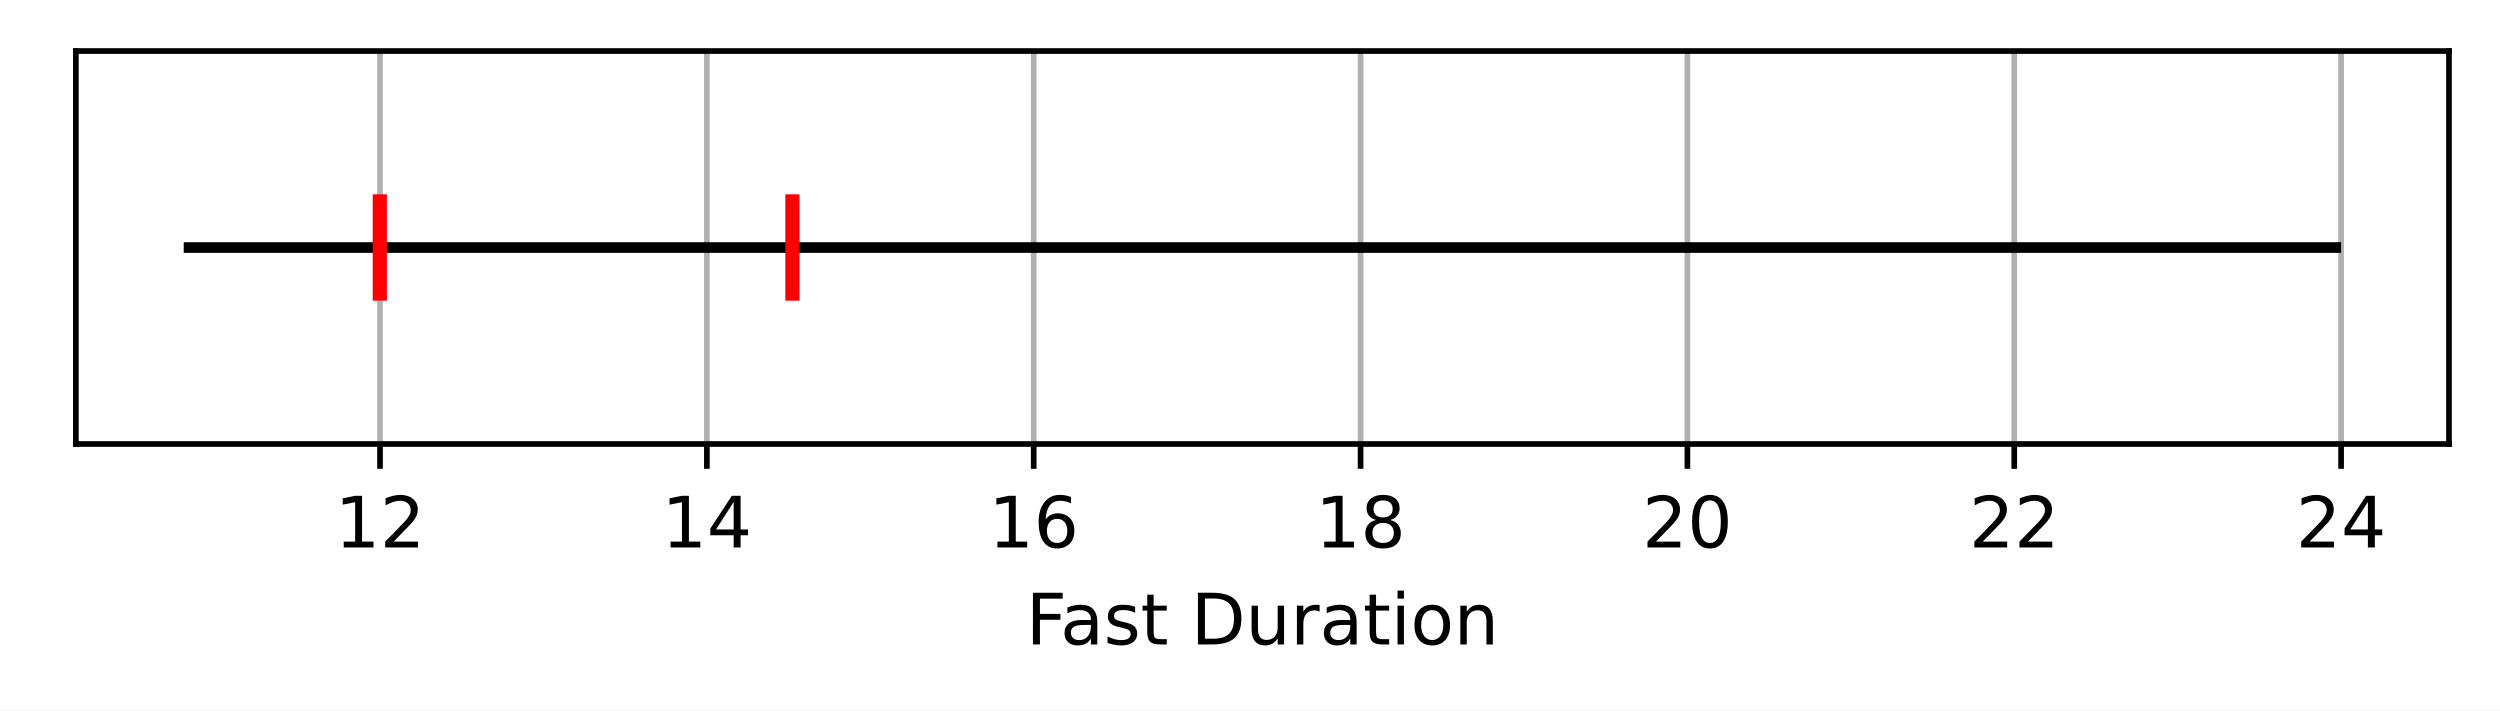
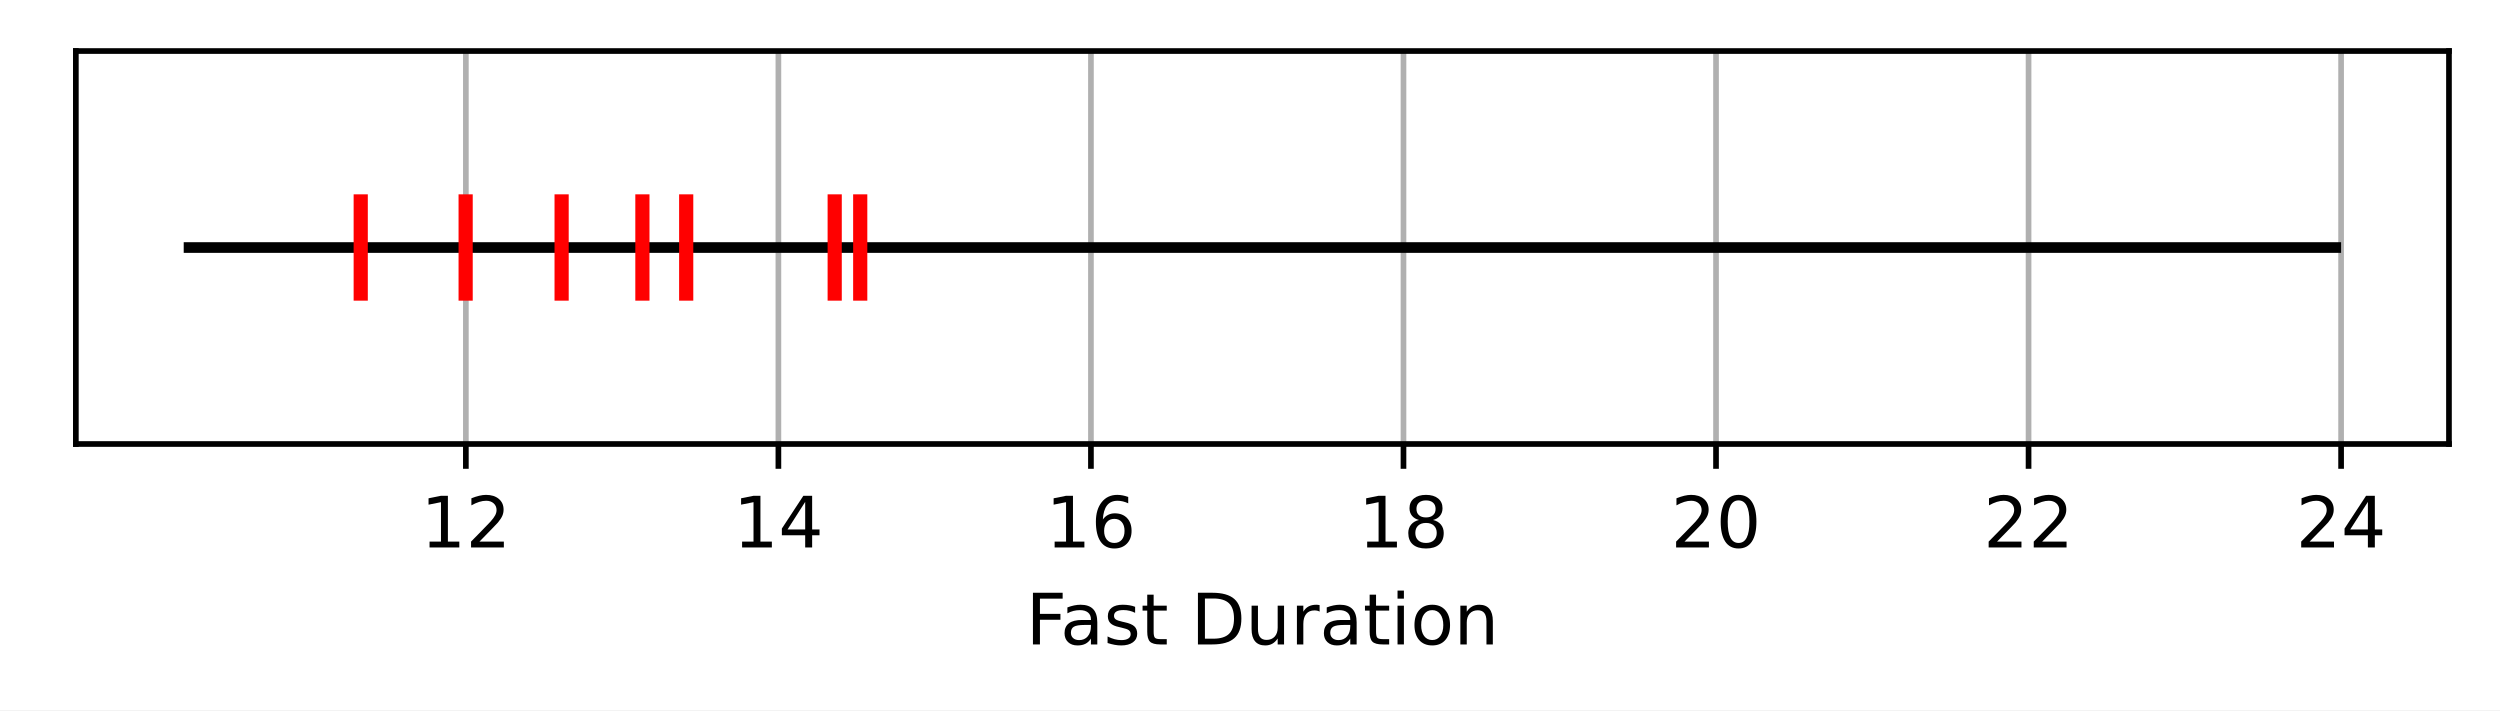
<svg xmlns="http://www.w3.org/2000/svg" xmlns:xlink="http://www.w3.org/1999/xlink" width="352.7pt" height="100.196pt" viewBox="0 0 352.7 100.196" version="1.1">
  <defs>
    <style type="text/css">*{stroke-linejoin: round; stroke-linecap: butt}</style>
  </defs>
  <g id="figure_1">
    <g id="patch_1">
      <path d="M 0 100.196  L 352.7 100.196  L 352.7 0  L 0 0  z " style="fill: #ffffff" />
    </g>
    <g id="axes_1">
      <g id="patch_2">
        <path d="M 10.7 62.64  L 345.5 62.64  L 345.5 7.2  L 10.7 7.2  z " style="fill: #ffffff" />
      </g>
      <g id="matplotlib.axis_1">
        <g id="xtick_1">
          <g id="line2d_1">
-             <path d="M 53.614 62.64  L 53.614 7.2  " clip-path="url(#pcc1a01a0b0)" style="fill: none; stroke: #b0b0b0; stroke-width: 0.8; stroke-linecap: square" />
+             <path d="M 65.723 62.64  L 65.723 7.2  " clip-path="url(#p0d429d226b)" style="fill: none; stroke: #b0b0b0; stroke-width: 0.8; stroke-linecap: square" />
          </g>
          <g id="line2d_2">
            <defs>
-               <path id="m5a85ec50d9" d="M 0 0  L 0 3.5  " style="stroke: #000000; stroke-width: 0.8" />
+               <path id="medee580048" d="M 0 0  L 0 3.5  " style="stroke: #000000; stroke-width: 0.8" />
            </defs>
            <g>
-               <use xlink:href="#m5a85ec50d9" x="53.614" y="62.64" style="stroke: #000000; stroke-width: 0.8" />
+               <use xlink:href="#medee580048" x="65.723" y="62.64" style="stroke: #000000; stroke-width: 0.8" />
            </g>
          </g>
          <g id="text_1">
-             <g transform="translate(47.2513 77.23844)scale(0.1 -0.1)">
+             <g transform="translate(59.36073 77.23844)scale(0.1 -0.1)">
              <defs>
                <path id="DejaVuSans-31" d="M 794 531  L 1825 531  L 1825 4091  L 703 3866  L 703 4441  L 1819 4666  L 2450 4666  L 2450 531  L 3481 531  L 3481 0  L 794 0  L 794 531  z " transform="scale(0.015625)" />
                <path id="DejaVuSans-32" d="M 1228 531  L 3431 531  L 3431 0  L 469 0  L 469 531  Q 828 903 1448 1529  Q 2069 2156 2228 2338  Q 2531 2678 2651 2914  Q 2772 3150 2772 3378  Q 2772 3750 2511 3984  Q 2250 4219 1831 4219  Q 1534 4219 1204 4116  Q 875 4013 500 3803  L 500 4441  Q 881 4594 1212 4672  Q 1544 4750 1819 4750  Q 2544 4750 2975 4387  Q 3406 4025 3406 3419  Q 3406 3131 3298 2873  Q 3191 2616 2906 2266  Q 2828 2175 2409 1742  Q 1991 1309 1228 531  z " transform="scale(0.015625)" />
              </defs>
              <use xlink:href="#DejaVuSans-31" />
              <use xlink:href="#DejaVuSans-32" x="63.623" />
            </g>
          </g>
        </g>
        <g id="xtick_2">
          <g id="line2d_3">
-             <path d="M 99.725 62.64  L 99.725 7.2  " clip-path="url(#pcc1a01a0b0)" style="fill: none; stroke: #b0b0b0; stroke-width: 0.8; stroke-linecap: square" />
+             <path d="M 109.816 62.64  L 109.816 7.2  " clip-path="url(#p0d429d226b)" style="fill: none; stroke: #b0b0b0; stroke-width: 0.8; stroke-linecap: square" />
          </g>
          <g id="line2d_4">
            <g>
-               <use xlink:href="#m5a85ec50d9" x="99.725" y="62.64" style="stroke: #000000; stroke-width: 0.8" />
+               <use xlink:href="#medee580048" x="109.816" y="62.64" style="stroke: #000000; stroke-width: 0.8" />
            </g>
          </g>
          <g id="text_2">
-             <g transform="translate(93.36263 77.23844)scale(0.1 -0.1)">
+             <g transform="translate(103.4538 77.23844)scale(0.1 -0.1)">
              <defs>
                <path id="DejaVuSans-34" d="M 2419 4116  L 825 1625  L 2419 1625  L 2419 4116  z M 2253 4666  L 3047 4666  L 3047 1625  L 3713 1625  L 3713 1100  L 3047 1100  L 3047 0  L 2419 0  L 2419 1100  L 313 1100  L 313 1709  L 2253 4666  z " transform="scale(0.015625)" />
              </defs>
              <use xlink:href="#DejaVuSans-31" />
              <use xlink:href="#DejaVuSans-34" x="63.623" />
            </g>
          </g>
        </g>
        <g id="xtick_3">
          <g id="line2d_5">
-             <path d="M 145.836 62.64  L 145.836 7.2  " clip-path="url(#pcc1a01a0b0)" style="fill: none; stroke: #b0b0b0; stroke-width: 0.8; stroke-linecap: square" />
+             <path d="M 153.909 62.64  L 153.909 7.2  " clip-path="url(#p0d429d226b)" style="fill: none; stroke: #b0b0b0; stroke-width: 0.8; stroke-linecap: square" />
          </g>
          <g id="line2d_6">
            <g>
-               <use xlink:href="#m5a85ec50d9" x="145.836" y="62.64" style="stroke: #000000; stroke-width: 0.8" />
+               <use xlink:href="#medee580048" x="153.909" y="62.64" style="stroke: #000000; stroke-width: 0.8" />
            </g>
          </g>
          <g id="text_3">
-             <g transform="translate(139.474 77.23844)scale(0.1 -0.1)">
+             <g transform="translate(147.5469 77.23844)scale(0.1 -0.1)">
              <defs>
                <path id="DejaVuSans-36" d="M 2113 2584  Q 1688 2584 1439 2293  Q 1191 2003 1191 1497  Q 1191 994 1439 701  Q 1688 409 2113 409  Q 2538 409 2786 701  Q 3034 994 3034 1497  Q 3034 2003 2786 2293  Q 2538 2584 2113 2584  z M 3366 4563  L 3366 3988  Q 3128 4100 2886 4159  Q 2644 4219 2406 4219  Q 1781 4219 1451 3797  Q 1122 3375 1075 2522  Q 1259 2794 1537 2939  Q 1816 3084 2150 3084  Q 2853 3084 3261 2657  Q 3669 2231 3669 1497  Q 3669 778 3244 343  Q 2819 -91 2113 -91  Q 1303 -91 875 529  Q 447 1150 447 2328  Q 447 3434 972 4092  Q 1497 4750 2381 4750  Q 2619 4750 2861 4703  Q 3103 4656 3366 4563  z " transform="scale(0.015625)" />
              </defs>
              <use xlink:href="#DejaVuSans-31" />
              <use xlink:href="#DejaVuSans-36" x="63.623" />
            </g>
          </g>
        </g>
        <g id="xtick_4">
          <g id="line2d_7">
-             <path d="M 191.948 62.64  L 191.948 7.2  " clip-path="url(#pcc1a01a0b0)" style="fill: none; stroke: #b0b0b0; stroke-width: 0.8; stroke-linecap: square" />
+             <path d="M 198.003 62.64  L 198.003 7.2  " clip-path="url(#p0d429d226b)" style="fill: none; stroke: #b0b0b0; stroke-width: 0.8; stroke-linecap: square" />
          </g>
          <g id="line2d_8">
            <g>
-               <use xlink:href="#m5a85ec50d9" x="191.948" y="62.64" style="stroke: #000000; stroke-width: 0.8" />
+               <use xlink:href="#medee580048" x="198.003" y="62.64" style="stroke: #000000; stroke-width: 0.8" />
            </g>
          </g>
          <g id="text_4">
-             <g transform="translate(185.5853 77.23844)scale(0.1 -0.1)">
+             <g transform="translate(191.64 77.23844)scale(0.1 -0.1)">
              <defs>
                <path id="DejaVuSans-38" d="M 2034 2216  Q 1584 2216 1326 1975  Q 1069 1734 1069 1313  Q 1069 891 1326 650  Q 1584 409 2034 409  Q 2484 409 2743 651  Q 3003 894 3003 1313  Q 3003 1734 2745 1975  Q 2488 2216 2034 2216  z M 1403 2484  Q 997 2584 770 2862  Q 544 3141 544 3541  Q 544 4100 942 4425  Q 1341 4750 2034 4750  Q 2731 4750 3128 4425  Q 3525 4100 3525 3541  Q 3525 3141 3298 2862  Q 3072 2584 2669 2484  Q 3125 2378 3379 2068  Q 3634 1759 3634 1313  Q 3634 634 3220 271  Q 2806 -91 2034 -91  Q 1263 -91 848 271  Q 434 634 434 1313  Q 434 1759 690 2068  Q 947 2378 1403 2484  z M 1172 3481  Q 1172 3119 1398 2916  Q 1625 2713 2034 2713  Q 2441 2713 2670 2916  Q 2900 3119 2900 3481  Q 2900 3844 2670 4047  Q 2441 4250 2034 4250  Q 1625 4250 1398 4047  Q 1172 3844 1172 3481  z " transform="scale(0.015625)" />
              </defs>
              <use xlink:href="#DejaVuSans-31" />
              <use xlink:href="#DejaVuSans-38" x="63.623" />
            </g>
          </g>
        </g>
        <g id="xtick_5">
          <g id="line2d_9">
-             <path d="M 238.059 62.64  L 238.059 7.2  " clip-path="url(#pcc1a01a0b0)" style="fill: none; stroke: #b0b0b0; stroke-width: 0.8; stroke-linecap: square" />
+             <path d="M 242.096 62.64  L 242.096 7.2  " clip-path="url(#p0d429d226b)" style="fill: none; stroke: #b0b0b0; stroke-width: 0.8; stroke-linecap: square" />
          </g>
          <g id="line2d_10">
            <g>
-               <use xlink:href="#m5a85ec50d9" x="238.059" y="62.64" style="stroke: #000000; stroke-width: 0.8" />
+               <use xlink:href="#medee580048" x="242.096" y="62.64" style="stroke: #000000; stroke-width: 0.8" />
            </g>
          </g>
          <g id="text_5">
-             <g transform="translate(231.6966 77.23844)scale(0.1 -0.1)">
+             <g transform="translate(235.7331 77.23844)scale(0.1 -0.1)">
              <defs>
                <path id="DejaVuSans-30" d="M 2034 4250  Q 1547 4250 1301 3770  Q 1056 3291 1056 2328  Q 1056 1369 1301 889  Q 1547 409 2034 409  Q 2525 409 2770 889  Q 3016 1369 3016 2328  Q 3016 3291 2770 3770  Q 2525 4250 2034 4250  z M 2034 4750  Q 2819 4750 3233 4129  Q 3647 3509 3647 2328  Q 3647 1150 3233 529  Q 2819 -91 2034 -91  Q 1250 -91 836 529  Q 422 1150 422 2328  Q 422 3509 836 4129  Q 1250 4750 2034 4750  z " transform="scale(0.015625)" />
              </defs>
              <use xlink:href="#DejaVuSans-32" />
              <use xlink:href="#DejaVuSans-30" x="63.623" />
            </g>
          </g>
        </g>
        <g id="xtick_6">
          <g id="line2d_11">
-             <path d="M 284.17 62.64  L 284.17 7.2  " clip-path="url(#pcc1a01a0b0)" style="fill: none; stroke: #b0b0b0; stroke-width: 0.8; stroke-linecap: square" />
+             <path d="M 286.189 62.64  L 286.189 7.2  " clip-path="url(#p0d429d226b)" style="fill: none; stroke: #b0b0b0; stroke-width: 0.8; stroke-linecap: square" />
          </g>
          <g id="line2d_12">
            <g>
-               <use xlink:href="#m5a85ec50d9" x="284.17" y="62.64" style="stroke: #000000; stroke-width: 0.8" />
+               <use xlink:href="#medee580048" x="286.189" y="62.64" style="stroke: #000000; stroke-width: 0.8" />
            </g>
          </g>
          <g id="text_6">
-             <g transform="translate(277.808 77.23844)scale(0.1 -0.1)">
+             <g transform="translate(279.8262 77.23844)scale(0.1 -0.1)">
              <use xlink:href="#DejaVuSans-32" />
              <use xlink:href="#DejaVuSans-32" x="63.623" />
            </g>
          </g>
        </g>
        <g id="xtick_7">
          <g id="line2d_13">
-             <path d="M 330.282 62.64  L 330.282 7.2  " clip-path="url(#pcc1a01a0b0)" style="fill: none; stroke: #b0b0b0; stroke-width: 0.8; stroke-linecap: square" />
+             <path d="M 330.282 62.64  L 330.282 7.2  " clip-path="url(#p0d429d226b)" style="fill: none; stroke: #b0b0b0; stroke-width: 0.8; stroke-linecap: square" />
          </g>
          <g id="line2d_14">
            <g>
-               <use xlink:href="#m5a85ec50d9" x="330.282" y="62.64" style="stroke: #000000; stroke-width: 0.8" />
+               <use xlink:href="#medee580048" x="330.282" y="62.64" style="stroke: #000000; stroke-width: 0.8" />
            </g>
          </g>
          <g id="text_7">
            <g transform="translate(323.9193 77.23844)scale(0.1 -0.1)">
              <use xlink:href="#DejaVuSans-32" />
              <use xlink:href="#DejaVuSans-34" x="63.623" />
            </g>
          </g>
        </g>
        <g id="text_8">
          <g transform="translate(144.7469 90.91656)scale(0.1 -0.1)">
            <defs>
              <path id="DejaVuSans-46" d="M 628 4666  L 3309 4666  L 3309 4134  L 1259 4134  L 1259 2759  L 3109 2759  L 3109 2228  L 1259 2228  L 1259 0  L 628 0  L 628 4666  z " transform="scale(0.015625)" />
              <path id="DejaVuSans-61" d="M 2194 1759  Q 1497 1759 1228 1600  Q 959 1441 959 1056  Q 959 750 1161 570  Q 1363 391 1709 391  Q 2188 391 2477 730  Q 2766 1069 2766 1631  L 2766 1759  L 2194 1759  z M 3341 1997  L 3341 0  L 2766 0  L 2766 531  Q 2569 213 2275 61  Q 1981 -91 1556 -91  Q 1019 -91 701 211  Q 384 513 384 1019  Q 384 1609 779 1909  Q 1175 2209 1959 2209  L 2766 2209  L 2766 2266  Q 2766 2663 2505 2880  Q 2244 3097 1772 3097  Q 1472 3097 1187 3025  Q 903 2953 641 2809  L 641 3341  Q 956 3463 1253 3523  Q 1550 3584 1831 3584  Q 2591 3584 2966 3190  Q 3341 2797 3341 1997  z " transform="scale(0.015625)" />
              <path id="DejaVuSans-73" d="M 2834 3397  L 2834 2853  Q 2591 2978 2328 3040  Q 2066 3103 1784 3103  Q 1356 3103 1142 2972  Q 928 2841 928 2578  Q 928 2378 1081 2264  Q 1234 2150 1697 2047  L 1894 2003  Q 2506 1872 2764 1633  Q 3022 1394 3022 966  Q 3022 478 2636 193  Q 2250 -91 1575 -91  Q 1294 -91 989 -36  Q 684 19 347 128  L 347 722  Q 666 556 975 473  Q 1284 391 1588 391  Q 1994 391 2212 530  Q 2431 669 2431 922  Q 2431 1156 2273 1281  Q 2116 1406 1581 1522  L 1381 1569  Q 847 1681 609 1914  Q 372 2147 372 2553  Q 372 3047 722 3315  Q 1072 3584 1716 3584  Q 2034 3584 2315 3537  Q 2597 3491 2834 3397  z " transform="scale(0.015625)" />
              <path id="DejaVuSans-74" d="M 1172 4494  L 1172 3500  L 2356 3500  L 2356 3053  L 1172 3053  L 1172 1153  Q 1172 725 1289 603  Q 1406 481 1766 481  L 2356 481  L 2356 0  L 1766 0  Q 1100 0 847 248  Q 594 497 594 1153  L 594 3053  L 172 3053  L 172 3500  L 594 3500  L 594 4494  L 1172 4494  z " transform="scale(0.015625)" />
              <path id="DejaVuSans-20" transform="scale(0.015625)" />
              <path id="DejaVuSans-44" d="M 1259 4147  L 1259 519  L 2022 519  Q 2988 519 3436 956  Q 3884 1394 3884 2338  Q 3884 3275 3436 3711  Q 2988 4147 2022 4147  L 1259 4147  z M 628 4666  L 1925 4666  Q 3281 4666 3915 4102  Q 4550 3538 4550 2338  Q 4550 1131 3912 565  Q 3275 0 1925 0  L 628 0  L 628 4666  z " transform="scale(0.015625)" />
              <path id="DejaVuSans-75" d="M 544 1381  L 544 3500  L 1119 3500  L 1119 1403  Q 1119 906 1312 657  Q 1506 409 1894 409  Q 2359 409 2629 706  Q 2900 1003 2900 1516  L 2900 3500  L 3475 3500  L 3475 0  L 2900 0  L 2900 538  Q 2691 219 2414 64  Q 2138 -91 1772 -91  Q 1169 -91 856 284  Q 544 659 544 1381  z M 1991 3584  L 1991 3584  z " transform="scale(0.015625)" />
              <path id="DejaVuSans-72" d="M 2631 2963  Q 2534 3019 2420 3045  Q 2306 3072 2169 3072  Q 1681 3072 1420 2755  Q 1159 2438 1159 1844  L 1159 0  L 581 0  L 581 3500  L 1159 3500  L 1159 2956  Q 1341 3275 1631 3429  Q 1922 3584 2338 3584  Q 2397 3584 2469 3576  Q 2541 3569 2628 3553  L 2631 2963  z " transform="scale(0.015625)" />
              <path id="DejaVuSans-69" d="M 603 3500  L 1178 3500  L 1178 0  L 603 0  L 603 3500  z M 603 4863  L 1178 4863  L 1178 4134  L 603 4134  L 603 4863  z " transform="scale(0.015625)" />
              <path id="DejaVuSans-6f" d="M 1959 3097  Q 1497 3097 1228 2736  Q 959 2375 959 1747  Q 959 1119 1226 758  Q 1494 397 1959 397  Q 2419 397 2687 759  Q 2956 1122 2956 1747  Q 2956 2369 2687 2733  Q 2419 3097 1959 3097  z M 1959 3584  Q 2709 3584 3137 3096  Q 3566 2609 3566 1747  Q 3566 888 3137 398  Q 2709 -91 1959 -91  Q 1206 -91 779 398  Q 353 888 353 1747  Q 353 2609 779 3096  Q 1206 3584 1959 3584  z " transform="scale(0.015625)" />
              <path id="DejaVuSans-6e" d="M 3513 2113  L 3513 0  L 2938 0  L 2938 2094  Q 2938 2591 2744 2837  Q 2550 3084 2163 3084  Q 1697 3084 1428 2787  Q 1159 2491 1159 1978  L 1159 0  L 581 0  L 581 3500  L 1159 3500  L 1159 2956  Q 1366 3272 1645 3428  Q 1925 3584 2291 3584  Q 2894 3584 3203 3211  Q 3513 2838 3513 2113  z " transform="scale(0.015625)" />
            </defs>
            <use xlink:href="#DejaVuSans-46" />
            <use xlink:href="#DejaVuSans-61" x="48.395" />
            <use xlink:href="#DejaVuSans-73" x="109.674" />
            <use xlink:href="#DejaVuSans-74" x="161.773" />
            <use xlink:href="#DejaVuSans-20" x="200.982" />
            <use xlink:href="#DejaVuSans-44" x="232.77" />
            <use xlink:href="#DejaVuSans-75" x="309.771" />
            <use xlink:href="#DejaVuSans-72" x="373.15" />
            <use xlink:href="#DejaVuSans-61" x="414.264" />
            <use xlink:href="#DejaVuSans-74" x="475.543" />
            <use xlink:href="#DejaVuSans-69" x="514.752" />
            <use xlink:href="#DejaVuSans-6f" x="542.535" />
            <use xlink:href="#DejaVuSans-6e" x="603.717" />
          </g>
        </g>
      </g>
      <g id="LineCollection_1">
-         <path d="M 25.918 34.92  L 330.282 34.92  " clip-path="url(#pcc1a01a0b0)" style="fill: none; stroke: #000000; stroke-width: 1.5" />
+         <path d="M 25.918 34.92  L 330.282 34.92  " clip-path="url(#p0d429d226b)" style="fill: none; stroke: #000000; stroke-width: 1.5" />
      </g>
      <g id="line2d_15">
        <defs>
-           <path id="m020d1fe4f2" d="M 0 7.5  L 0 -7.5  " style="stroke: #ff0000; stroke-width: 2" />
+           <path id="m98a94d2ce6" d="M 0 7.5  L 0 -7.5  " style="stroke: #ff0000; stroke-width: 2" />
        </defs>
-         <g clip-path="url(#pcc1a01a0b0)">
-           <use xlink:href="#m020d1fe4f2" x="111.797" y="34.92" style="fill: #ff0000; stroke: #ff0000; stroke-width: 2" />
-           <use xlink:href="#m020d1fe4f2" x="53.582" y="34.92" style="fill: #ff0000; stroke: #ff0000; stroke-width: 2" />
+         <g clip-path="url(#p0d429d226b)">
+           <use xlink:href="#m98a94d2ce6" x="121.36" y="34.92" style="fill: #ff0000; stroke: #ff0000; stroke-width: 2" />
+           <use xlink:href="#m98a94d2ce6" x="65.693" y="34.92" style="fill: #ff0000; stroke: #ff0000; stroke-width: 2" />
+           <use xlink:href="#m98a94d2ce6" x="90.63" y="34.92" style="fill: #ff0000; stroke: #ff0000; stroke-width: 2" />
+           <use xlink:href="#m98a94d2ce6" x="96.809" y="34.92" style="fill: #ff0000; stroke: #ff0000; stroke-width: 2" />
+           <use xlink:href="#m98a94d2ce6" x="79.233" y="34.92" style="fill: #ff0000; stroke: #ff0000; stroke-width: 2" />
+           <use xlink:href="#m98a94d2ce6" x="50.891" y="34.92" style="fill: #ff0000; stroke: #ff0000; stroke-width: 2" />
+           <use xlink:href="#m98a94d2ce6" x="117.759" y="34.92" style="fill: #ff0000; stroke: #ff0000; stroke-width: 2" />
        </g>
      </g>
      <g id="patch_3">
        <path d="M 10.7 62.64  L 10.7 7.2  " style="fill: none; stroke: #000000; stroke-width: 0.8; stroke-linejoin: miter; stroke-linecap: square" />
      </g>
      <g id="patch_4">
        <path d="M 345.5 62.64  L 345.5 7.2  " style="fill: none; stroke: #000000; stroke-width: 0.8; stroke-linejoin: miter; stroke-linecap: square" />
      </g>
      <g id="patch_5">
        <path d="M 10.7 62.64  L 345.5 62.64  " style="fill: none; stroke: #000000; stroke-width: 0.8; stroke-linejoin: miter; stroke-linecap: square" />
      </g>
      <g id="patch_6">
        <path d="M 10.7 7.2  L 345.5 7.2  " style="fill: none; stroke: #000000; stroke-width: 0.8; stroke-linejoin: miter; stroke-linecap: square" />
      </g>
    </g>
  </g>
  <defs>
-     <clipPath id="pcc1a01a0b0">
+     <clipPath id="p0d429d226b">
      <rect x="10.7" y="7.2" width="334.8" height="55.44" />
    </clipPath>
  </defs>
</svg>
